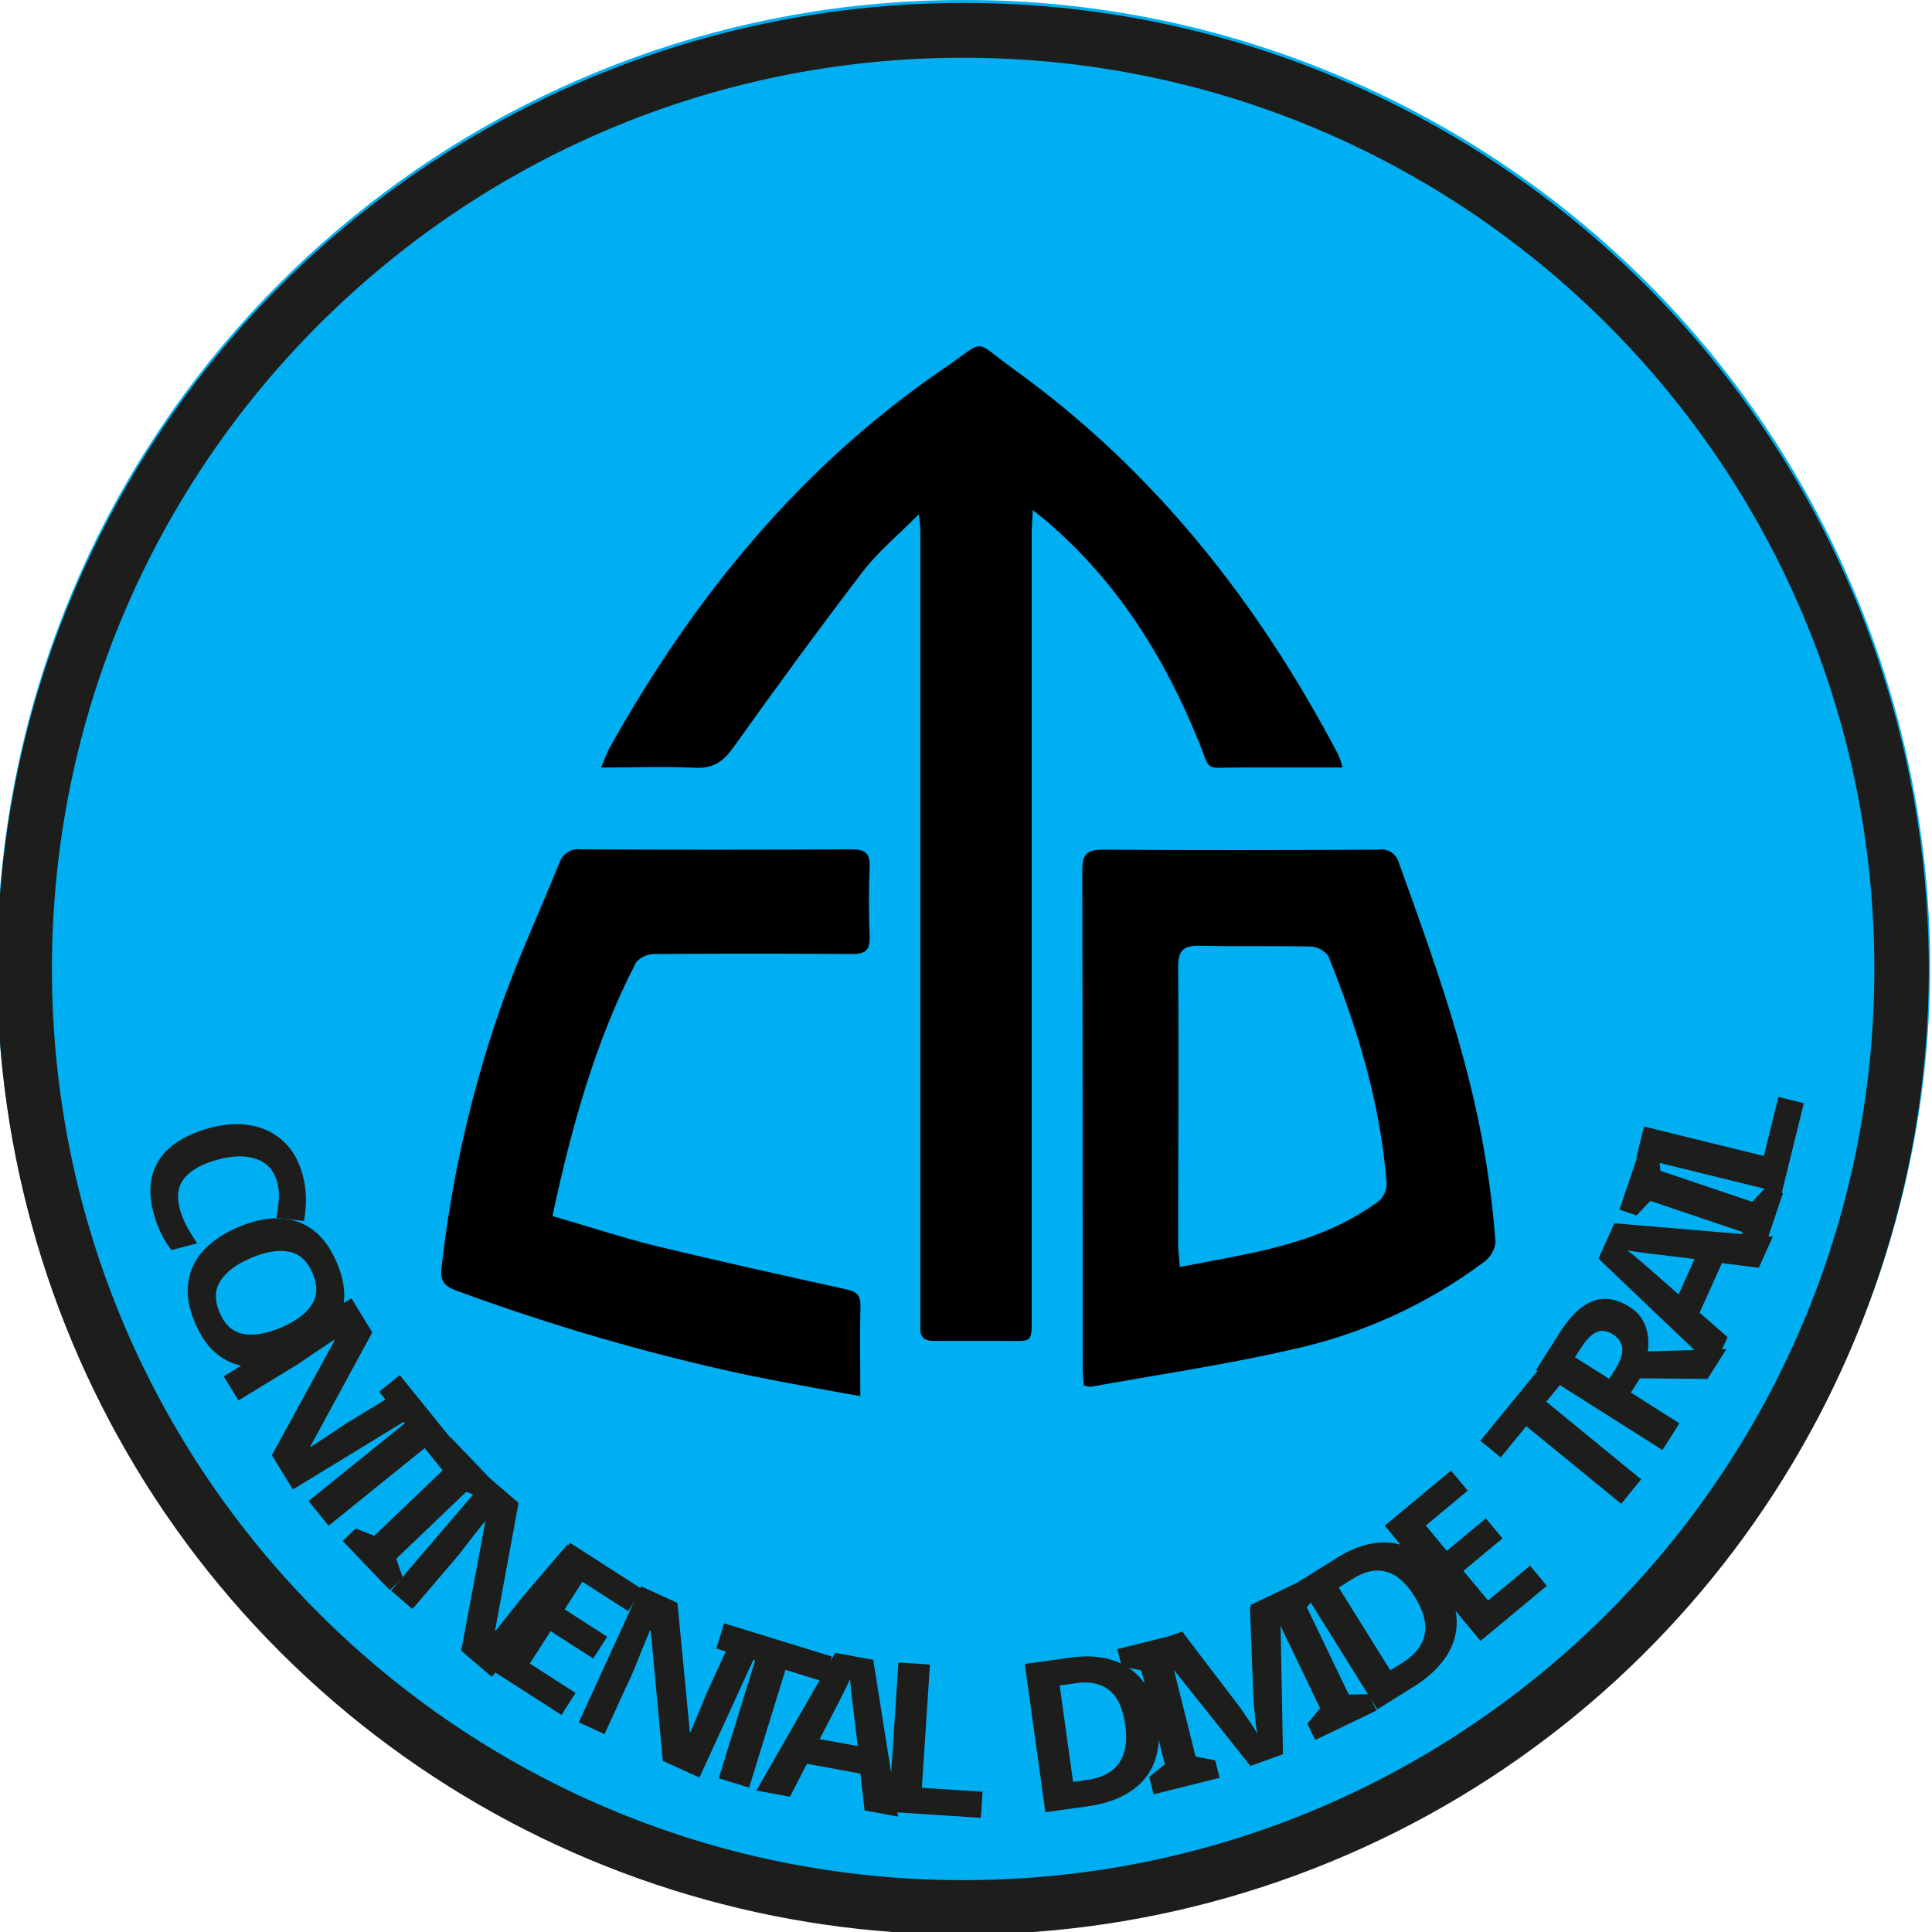
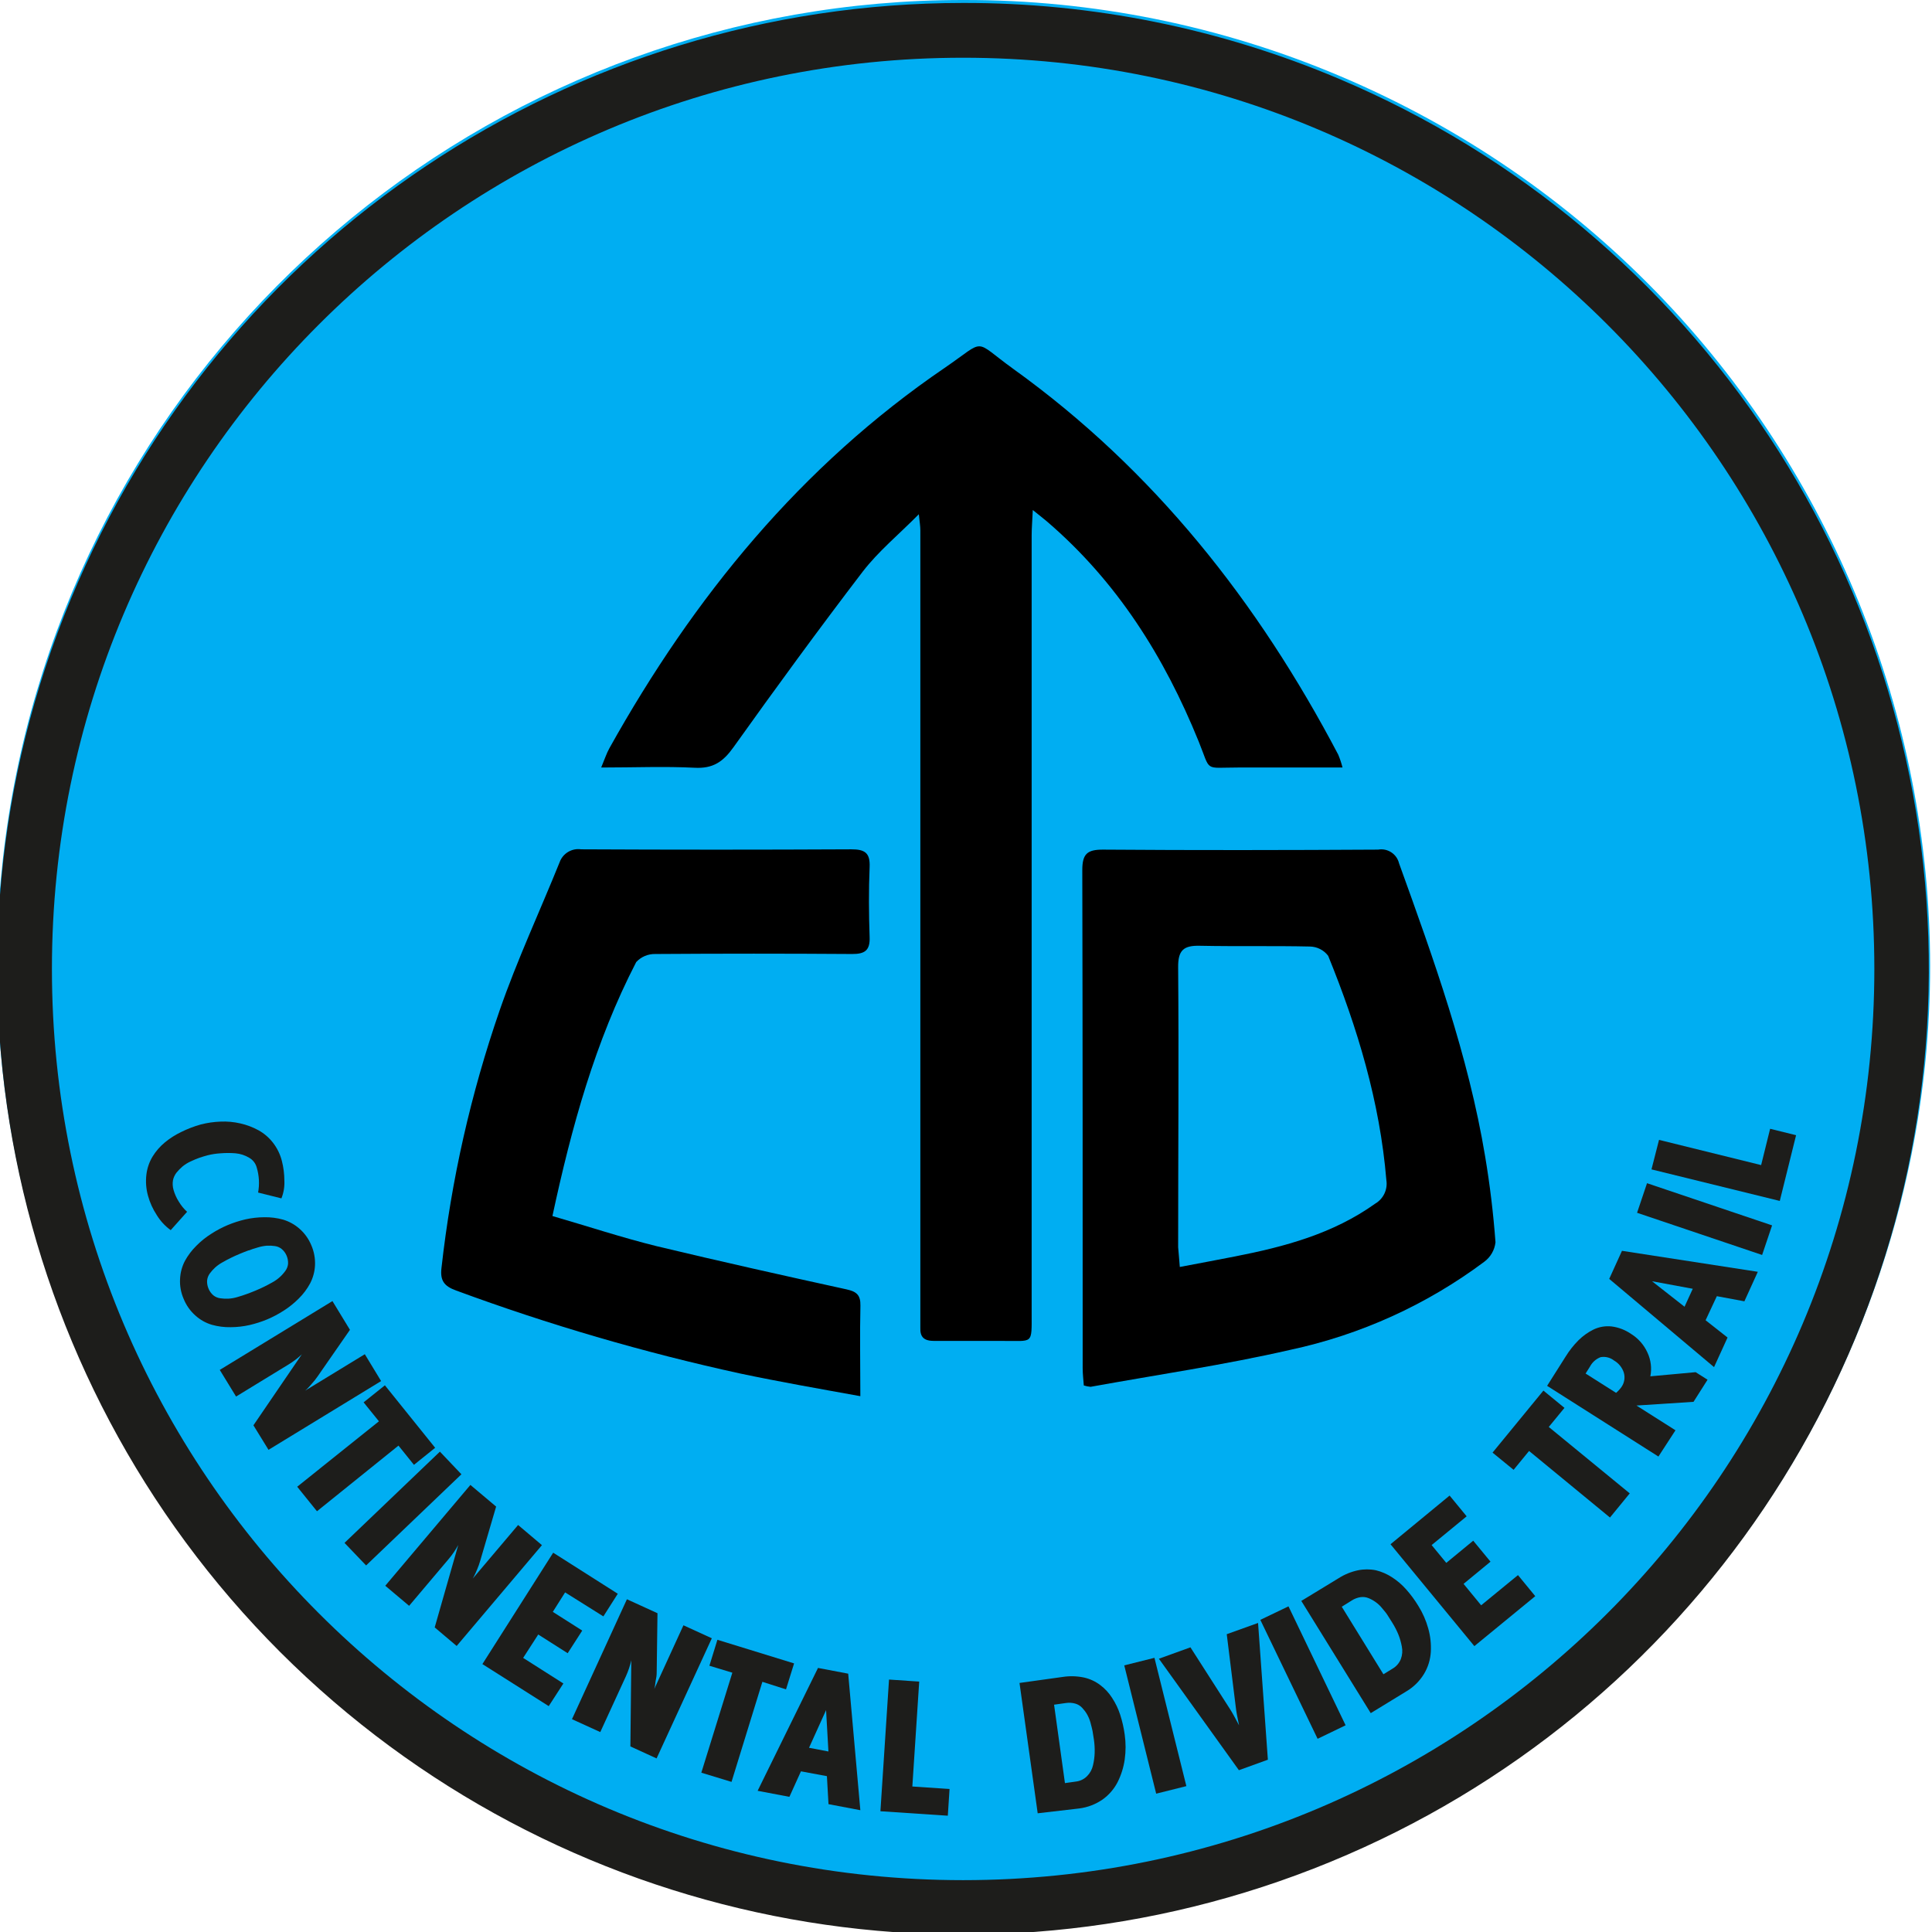
<svg xmlns="http://www.w3.org/2000/svg" id="Layer_1" data-name="Layer 1" viewBox="0 0 256 256">
  <defs>
-     <style>.cls-1{fill:#00aef2;}.cls-2,.cls-3{fill:#1d1d1b;}.cls-3{font-size:27.76px;font-family:Delicious-Heavy, Delicious Heavy;font-weight:800;}</style>
+     <style>.cls-1{fill:#00aef2;}.cls-2{fill:#1d1d1b;}</style>
  </defs>
  <path class="cls-1" d="M127.68,0A128,128,0,0,0,77.86,245.94,128,128,0,0,0,177.51,10.06,127.31,127.31,0,0,0,127.68,0Z" />
  <path class="cls-2" d="M127.61,7.65A120.74,120.74,0,1,1,6.88,128.39,120.73,120.73,0,0,1,127.61,7.65m0-7.26a128,128,0,0,0-90.5,218.5A128,128,0,1,0,177.44,10.45,127.13,127.13,0,0,0,127.61.39Z" />
-   <text class="cls-3" transform="translate(17.92 150.39) rotate(75.27)">C</text>
-   <text class="cls-3" transform="translate(21.8 164.97) rotate(67.14)">O</text>
-   <text class="cls-3" transform="translate(28.34 180.23) rotate(58.59)">N</text>
-   <text class="cls-3" transform="matrix(0.63, 0.78, -0.78, 0.63, 37.15, 194.26)">T</text>
-   <text class="cls-3" transform="translate(44.79 203.54) rotate(46.26)">I</text>
-   <text class="cls-3" transform="matrix(0.76, 0.65, -0.65, 0.76, 49.9, 209.14)">N</text>
-   <text class="cls-3" transform="matrix(0.84, 0.54, -0.54, 0.84, 62.71, 219.73)">E</text>
-   <text class="cls-3" transform="translate(74.42 227.18) rotate(24.61)">N</text>
-   <text class="cls-3" transform="translate(89.57 233.88) rotate(17.14)">T</text>
-   <text class="cls-3" transform="matrix(0.98, 0.18, -0.18, 0.98, 100.23, 237.26)">A</text>
-   <text class="cls-3" transform="translate(115.25 239.91) rotate(3.76)">L</text>
-   <text class="cls-3" transform="translate(126.64 240.57) rotate(-1.41)"> </text>
-   <text class="cls-3" transform="translate(136.04 240.47) rotate(-7.91)">D</text>
-   <text class="cls-3" transform="translate(151.99 237.97) rotate(-14.01)">I</text>
-   <text class="cls-3" transform="translate(159.37 236.28) rotate(-19.84)">V</text>
-   <text class="cls-3" transform="translate(173.47 230.94) rotate(-25.66)">I</text>
-   <text class="cls-3" transform="matrix(0.85, -0.53, 0.53, 0.85, 180.38, 227.82)">D</text>
-   <text class="cls-3" transform="matrix(0.77, -0.64, 0.64, 0.77, 194.25, 219.03)">E</text>
-   <text class="cls-3" transform="translate(204.59 210.32) rotate(-45.24)"> </text>
-   <text class="cls-3" transform="matrix(0.63, -0.77, 0.77, 0.63, 211.07, 203.83)">T</text>
-   <text class="cls-3" transform="translate(218.95 194.25) rotate(-57.66)">R</text>
-   <text class="cls-3" transform="matrix(0.41, -0.91, 0.91, 0.41, 227.05, 181.3)">A</text>
-   <text class="cls-3" transform="translate(233.09 167.47) rotate(-71.35)">I</text>
-   <text class="cls-3" transform="translate(235.49 160.5) rotate(-76.17)">L</text>
+   <path class="cls-2" d="M26.6,149a12.18,12.18,0,0,1,2.62-.38,9.66,9.66,0,0,1,2.63.24,9.23,9.23,0,0,1,2.39.9,6.32,6.32,0,0,1,1.92,1.64,6.57,6.57,0,0,1,1.19,2.43,10.63,10.63,0,0,1,.33,2.6,5.59,5.59,0,0,1-.39,2.36l-3.09-.77a7.08,7.08,0,0,0-.18-3.31,2.11,2.11,0,0,0-1-1.3,4.21,4.21,0,0,0-1.8-.59,11.92,11.92,0,0,0-2,0,9.07,9.07,0,0,0-1.7.26c-.39.1-.77.22-1.12.34s-.74.29-1.15.48a5,5,0,0,0-1.06.66,6.34,6.34,0,0,0-.81.83,2.5,2.5,0,0,0-.46,1,2.86,2.86,0,0,0,.07,1.26,5.8,5.8,0,0,0,.7,1.57,6,6,0,0,0,1.1,1.35L22.62,163a6.82,6.82,0,0,1-1.85-2,9,9,0,0,1-1.16-2.56,7.24,7.24,0,0,1-.21-2.82,6,6,0,0,1,.81-2.36,7.58,7.58,0,0,1,1.63-1.88A10.63,10.63,0,0,1,24,150,14.78,14.78,0,0,1,26.6,149Z" />
+   <path class="cls-2" d="M28,163.48a14.09,14.09,0,0,1,2.17-1.15,15,15,0,0,1,2.32-.75,11.7,11.7,0,0,1,2.54-.29,8.67,8.67,0,0,1,2.49.32,5.82,5.82,0,0,1,2.15,1.19A5.91,5.91,0,0,1,41.25,165a6,6,0,0,1,.49,2.68,5.8,5.8,0,0,1-.65,2.38,8.37,8.37,0,0,1-1.5,2,11.75,11.75,0,0,1-2,1.61,14.56,14.56,0,0,1-2.17,1.15,15.08,15.08,0,0,1-2.33.75,11.55,11.55,0,0,1-2.54.29,8.55,8.55,0,0,1-2.48-.32,5.63,5.63,0,0,1-2.15-1.2,5.86,5.86,0,0,1-1.58-2.22,5.79,5.79,0,0,1-.48-2.67,5.71,5.71,0,0,1,.64-2.37,8.7,8.7,0,0,1,1.51-2A11,11,0,0,1,28,163.48Zm4.94,2.2c-.34.12-.73.28-1.17.46s-.82.36-1.15.52-.7.35-1.11.59a5.18,5.18,0,0,0-1,.7,5.34,5.34,0,0,0-.71.79,1.88,1.88,0,0,0-.36.95,2.39,2.39,0,0,0,.19,1.06,2.34,2.34,0,0,0,.63.88,1.85,1.85,0,0,0,.94.4,5.48,5.48,0,0,0,1.07.05,5,5,0,0,0,1.21-.22q.69-.2,1.2-.39c.34-.12.72-.27,1.16-.45s.82-.36,1.15-.52.69-.35,1.1-.58a5.13,5.13,0,0,0,1.72-1.52,1.85,1.85,0,0,0,.36-.94,2.45,2.45,0,0,0-.19-1.07,2.3,2.3,0,0,0-.63-.87,1.79,1.79,0,0,0-.93-.41,5.38,5.38,0,0,0-1.06-.05,5.8,5.8,0,0,0-1.22.24C33.68,165.43,33.28,165.56,33,165.68Z" />
+   <path class="cls-2" d="M29.12,181.52l14.93-9.12,2.32,3.81-4.29,6.18a8.91,8.91,0,0,1-.72.91c-.27.32-.49.56-.66.73l-.27.24,7.91-4.83L50.5,183l-14.92,9.11-2-3.25L40,179.45a10.43,10.43,0,0,1-1.8,1.37l-6.92,4.23Z" />
+   <path class="cls-2" d="M48.18,185.82,51,183.56l6.66,8.28-2.81,2.26-2.05-2.55L42,200.25,39.38,197l10.83-8.67Z" />
+   <path class="cls-2" d="M45.65,204.44l12.64-12.09,2.85,3L48.51,207.43Z" />
+   <path class="cls-2" d="M51.05,210.12l11.28-13.36,3.41,2.87-2.12,7.22a9.63,9.63,0,0,1-.39,1.09c-.16.39-.3.69-.41.9l-.17.32,6-7.09,3.16,2.67L60.51,218.1l-2.91-2.46,3.12-10.92a10.86,10.86,0,0,1-1.28,1.87l-5.23,6.19Z" />
+   <path class="cls-2" d="M63.92,220.5l9.38-14.76,8.56,5.44-1.91,3L74.88,211l-1.63,2.58,3.9,2.48-1.93,3-3.9-2.48-2,3.1,5.33,3.39-1.94,3Z" />
+   <path class="cls-2" d="M75.79,227.8l7.28-15.89,4.05,1.85-.1,7.53c0,.35,0,.74-.09,1.15s-.1.74-.15,1l-.08.35,3.86-8.43,3.76,1.72L87,233l-3.47-1.59L83.65,220a11.12,11.12,0,0,1-.73,2.15l-3.38,7.36Z" />
+   <path class="cls-2" d="M94,220.72l1.06-3.44,10.16,3.13-1.07,3.44-3.13-1-4.09,13.26-4-1.22,4.11-13.25Z" />
+   <path class="cls-2" d="M100.39,237.29l8-16.28,4,.76L114,239.86l-4.22-.8-.21-3.71-3.44-.64-1.53,3.38Zm6.81-5.7,2.57.49-.31-5.48Z" />
+   <path class="cls-2" d="M116.66,240l1.14-17.45,4,.27-.91,13.9,4.93.33-.23,3.54Z" />
+   <path class="cls-2" d="M137.5,240.27,135.09,223l5.74-.8a7.86,7.86,0,0,1,2.8.08,5.61,5.61,0,0,1,2.16,1,6.43,6.43,0,0,1,1.57,1.7,9.18,9.18,0,0,1,1.07,2.23,15.07,15.07,0,0,1,.6,2.64,11.69,11.69,0,0,1,0,3.29,9.74,9.74,0,0,1-.94,3,6.44,6.44,0,0,1-2,2.31,7,7,0,0,1-3.09,1.18Zm3.61-4,1.42-.2a2.48,2.48,0,0,0,1.51-.72,2.91,2.91,0,0,0,.79-1.45,8.24,8.24,0,0,0,.22-1.68,9.87,9.87,0,0,0-.1-1.7q-.09-.65-.18-1.14c-.07-.33-.16-.71-.28-1.14a4.73,4.73,0,0,0-.46-1.1,4.62,4.62,0,0,0-.64-.85,2,2,0,0,0-.93-.56,3,3,0,0,0-1.24-.07l-1.55.22Z" />
+   <path class="cls-2" d="M153.2,237.67l-4.23-17,4-1,4.23,17Z" />
+   <path class="cls-2" d="M153.56,219.79l4.18-1.51,5.22,8.15c.29.44.69,1.17,1.22,2.18-.23-1.07-.38-1.89-.44-2.47l-1.19-9.6,4.15-1.49L168,233.17l-3.84,1.39Z" />
+   <path class="cls-2" d="M174.59,230.4,167,214.64l3.73-1.79,7.57,15.76Z" />
+   <path class="cls-2" d="M181.63,227l-9.2-14.87,4.93-3a7.72,7.72,0,0,1,2.59-1.06,5.9,5.9,0,0,1,2.37,0,6.9,6.9,0,0,1,2.12.92,9,9,0,0,1,1.88,1.61,14.67,14.67,0,0,1,1.61,2.18,11.27,11.27,0,0,1,1.32,3,9.44,9.44,0,0,1,.34,3.1,6.35,6.35,0,0,1-.9,2.92,6.78,6.78,0,0,1-2.35,2.32Zm1.68-5.15,1.22-.75a2.56,2.56,0,0,0,1.09-1.27,3,3,0,0,0,.13-1.65,8.33,8.33,0,0,0-.47-1.63,10.32,10.32,0,0,0-.78-1.51c-.23-.37-.44-.69-.63-1s-.43-.58-.72-.93a4.34,4.34,0,0,0-.86-.82,4.65,4.65,0,0,0-.93-.52,2.06,2.06,0,0,0-1.08-.14,3,3,0,0,0-1.16.44l-1.33.83Z" />
+   <path class="cls-2" d="M195.36,218.12l-11.11-13.5,7.83-6.45,2.26,2.75-4.64,3.81,1.94,2.36,3.57-2.94,2.29,2.78-3.57,2.94,2.33,2.84,4.88-4,2.29,2.79Z" />
+   <path class="cls-2" d="M200.56,194.76l-2.79-2.28,6.74-8.22,2.79,2.29-2.08,2.53,10.73,8.8-2.62,3.2-10.72-8.82Z" />
+   <path class="cls-2" d="M219.75,193,205,183.63l2.45-3.87a11.92,11.92,0,0,1,1.72-2.18,7.61,7.61,0,0,1,2-1.42,4.42,4.42,0,0,1,2.37-.4,5.88,5.88,0,0,1,2.6,1,5.62,5.62,0,0,1,2.15,2.45,5.09,5.09,0,0,1,.39,3.16l6-.55,1.58,1-1.86,2.93-7.56.49,5.17,3.28Zm-5.61-8.44a4.22,4.22,0,0,0,.71-.77,2.23,2.23,0,0,0,.31-1.93,2.88,2.88,0,0,0-1.3-1.59,2.24,2.24,0,0,0-1.77-.44,2.67,2.67,0,0,0-1.41,1.25l-.58.92Z" />
+   <path class="cls-2" d="M227.12,181.15l-13.89-11.69,1.69-3.72,18,2.78-1.78,3.91-3.65-.68L226,174.94l2.91,2.29Zm-3.91-8,1.09-2.38-5.4-1Z" />
+   <path class="cls-2" d="M233.49,166.29l-16.57-5.59,1.32-3.92,16.57,5.59Z" />
+   <path class="cls-2" d="M235.83,159.13l-17-4.18,1-3.91,13.53,3.34,1.19-4.81,3.44.85Z" />
  <path d="M79.66,101.7c.47-1.12.71-1.88,1.09-2.56,11.16-20,25.36-37.4,44.43-50.4,5.65-3.86,3.61-3.8,9.14.18,18.61,13.39,32.39,30.89,43,51.07a12,12,0,0,1,.57,1.71c-4.79,0-9.33,0-13.87,0s-3.54.63-5.18-3.43C154.27,87,148,77.05,138.72,69.09c-.48-.41-1-.8-1.87-1.51-.06,1.39-.15,2.37-.15,3.35v103c0,4.33.24,3.71-3.85,3.75-3,0-6,0-9.06,0-1.32,0-1.9-.47-1.84-1.79,0-.81,0-1.62,0-2.43q0-51.6,0-103.19c0-.57-.1-1.13-.2-2.13-2.68,2.71-5.37,4.92-7.44,7.61C108.47,83.39,102.78,91.18,97.2,99c-1.38,1.94-2.72,2.87-5.18,2.73C88.06,101.53,84.08,101.7,79.66,101.7Z" />
  <path d="M143.61,183.58c-.05-.74-.15-1.51-.15-2.29,0-22,0-44-.05-66,0-2.14.65-2.72,2.75-2.71,12.15.09,24.3.07,36.45,0a2.42,2.42,0,0,1,2.77,1.81c4.59,12.72,9.18,25.44,11.41,38.85.63,3.76,1.09,7.57,1.37,11.37a3.72,3.72,0,0,1-1.5,2.59,66.07,66.07,0,0,1-25.73,11.67c-8.73,2-17.6,3.29-26.42,4.89A4.2,4.2,0,0,1,143.61,183.58Zm12.72-15.7c2.69-.51,5-.94,7.29-1.39,6.59-1.29,13-3,18.6-7a3.06,3.06,0,0,0,1.48-3.12c-.86-10.35-3.82-20.16-7.71-29.72a3.1,3.1,0,0,0-2.41-1.23c-4.85-.11-9.71,0-14.56-.1-2.21-.06-2.93.6-2.91,2.86.1,12.36,0,24.72,0,37.08C156.16,166,156.26,166.82,156.33,167.88Z" />
  <path d="M114,185c-5.54-1-10.74-1.91-15.91-3a283,283,0,0,1-37.65-11c-1.62-.58-2.14-1.35-1.94-3a158,158,0,0,1,7.71-34.13c2.31-6.66,5.3-13.07,7.94-19.61A2.63,2.63,0,0,1,77,112.54q17.91.09,35.8,0c1.78,0,2.51.45,2.43,2.34-.13,3.09-.11,6.19,0,9.28.07,1.79-.65,2.26-2.33,2.25q-13-.09-26.08,0a3.34,3.34,0,0,0-2.52,1.07c-5.44,10.53-8.56,21.83-11.1,33.65,4.69,1.36,9.22,2.86,13.83,4,8.35,2,16.75,3.88,25.15,5.72,1.31.29,1.86.74,1.83,2.16C113.92,176.89,114,180.77,114,185Z" />
</svg>
